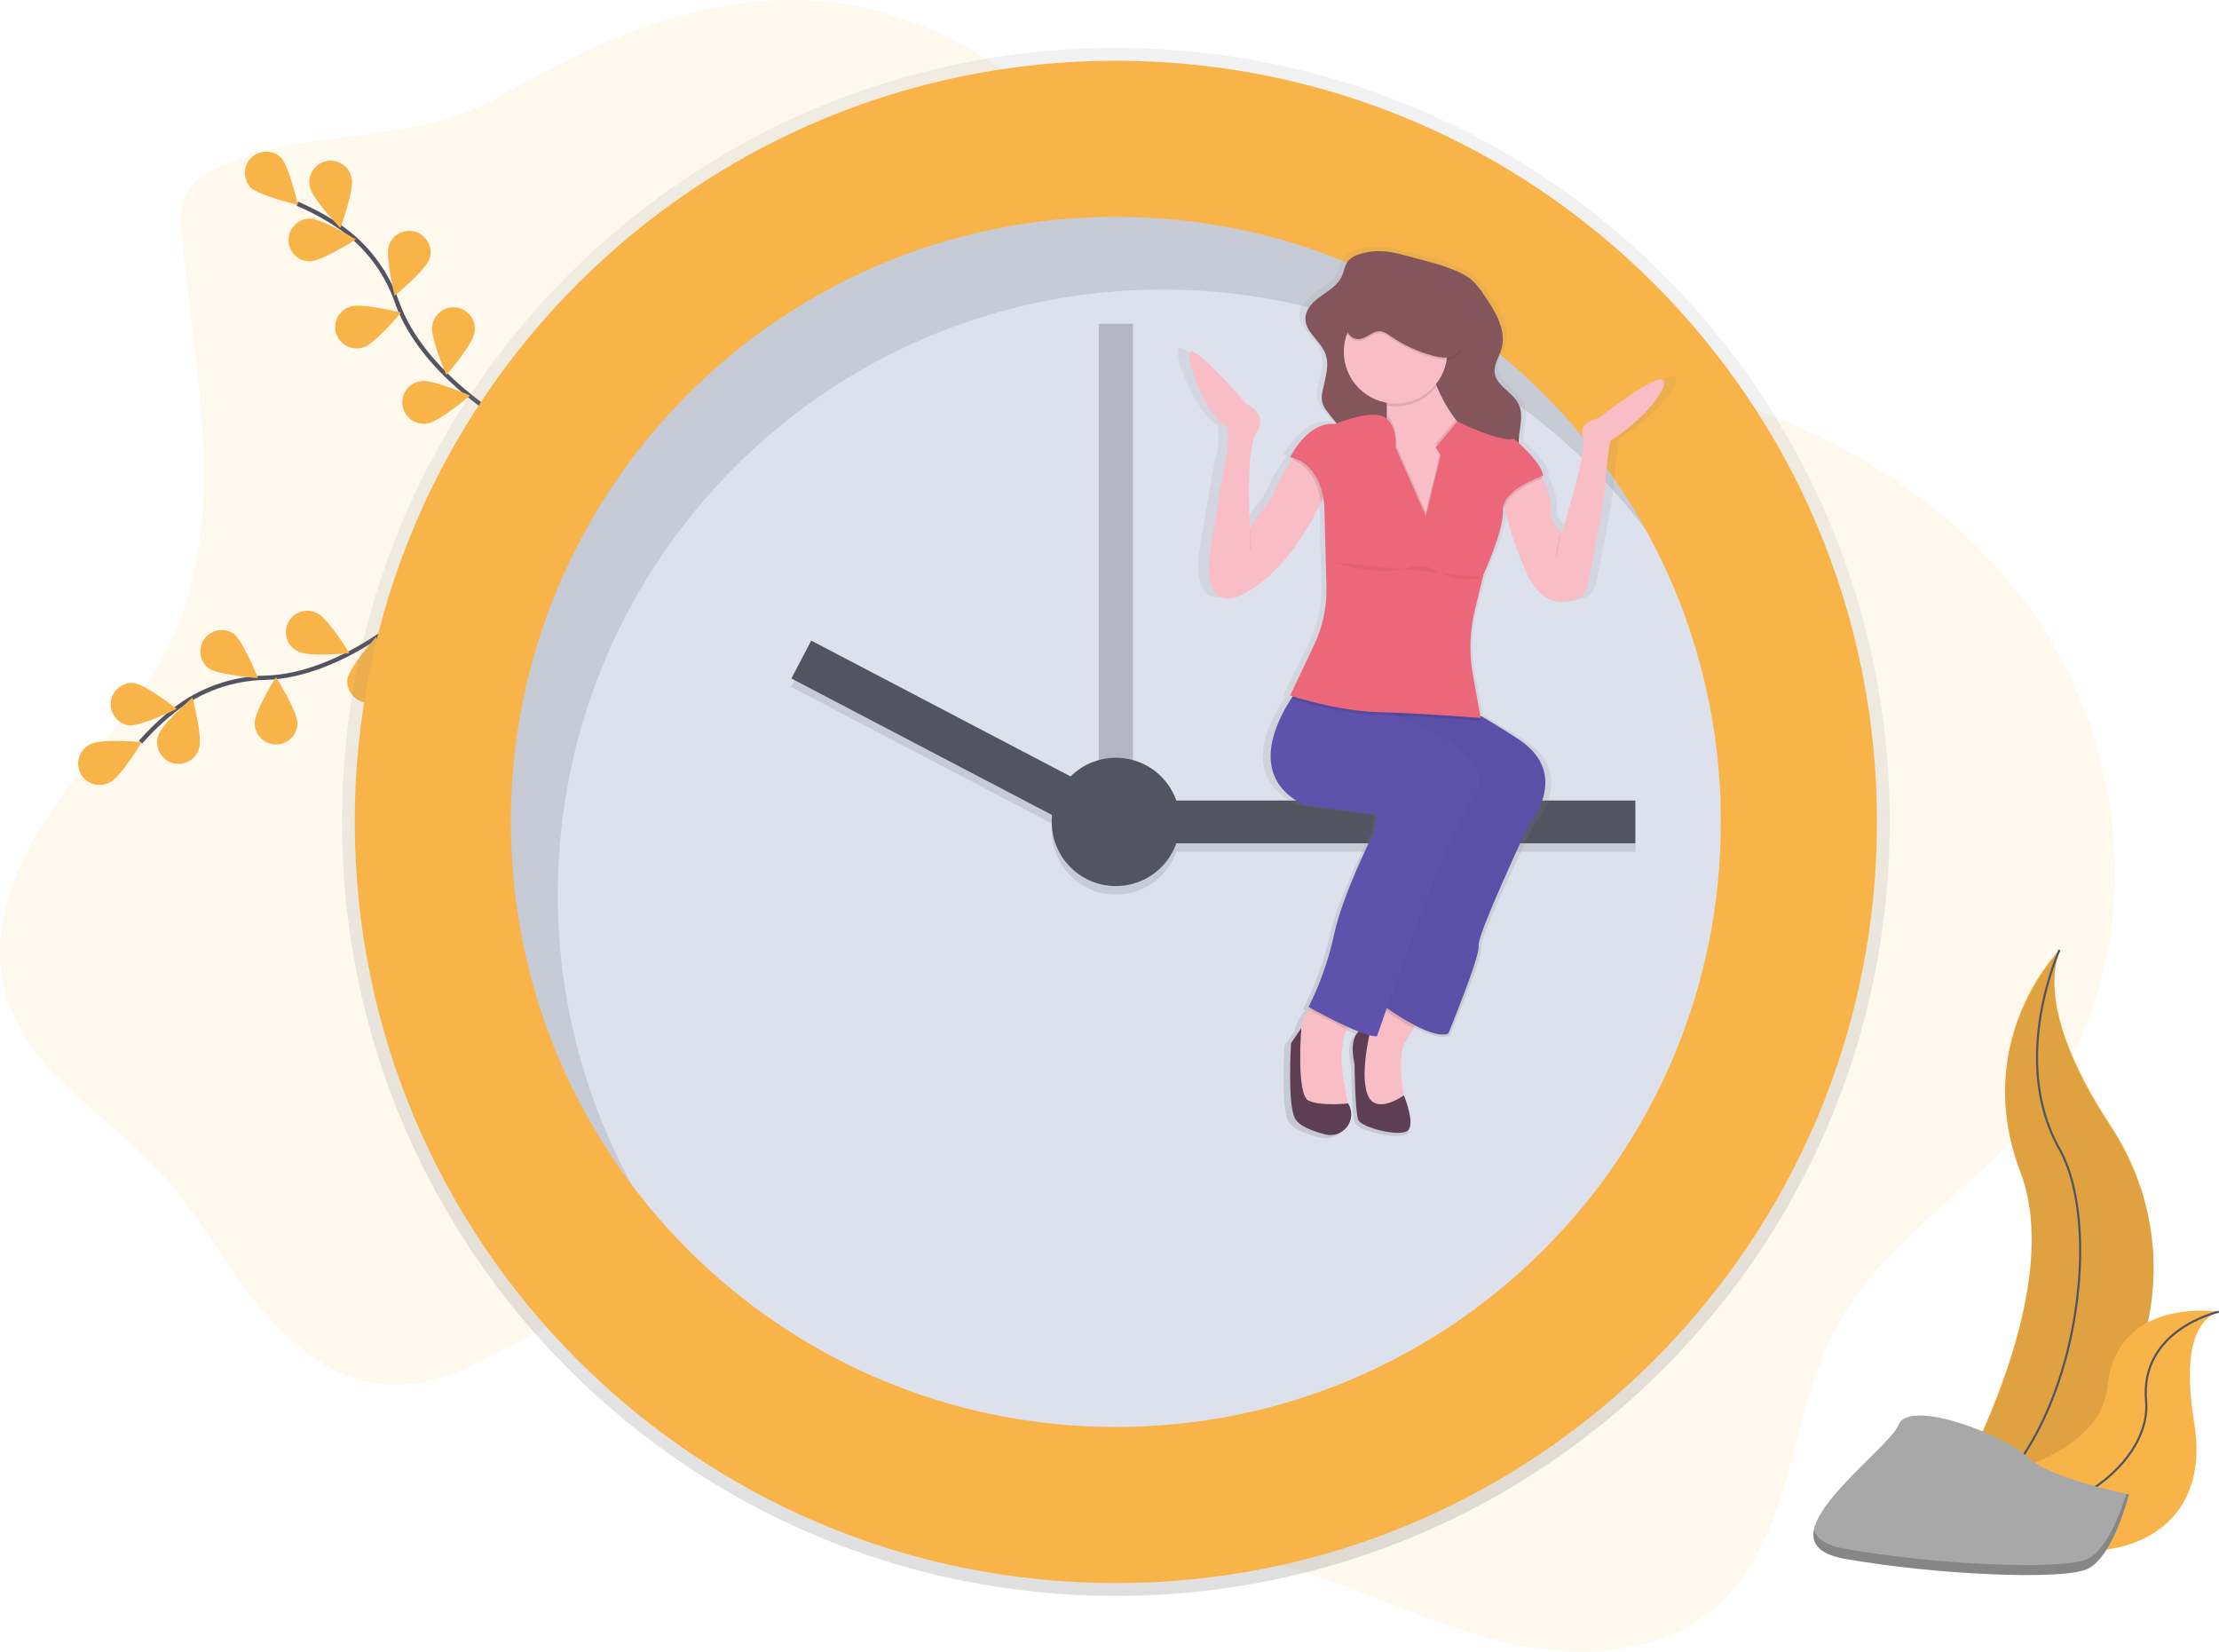
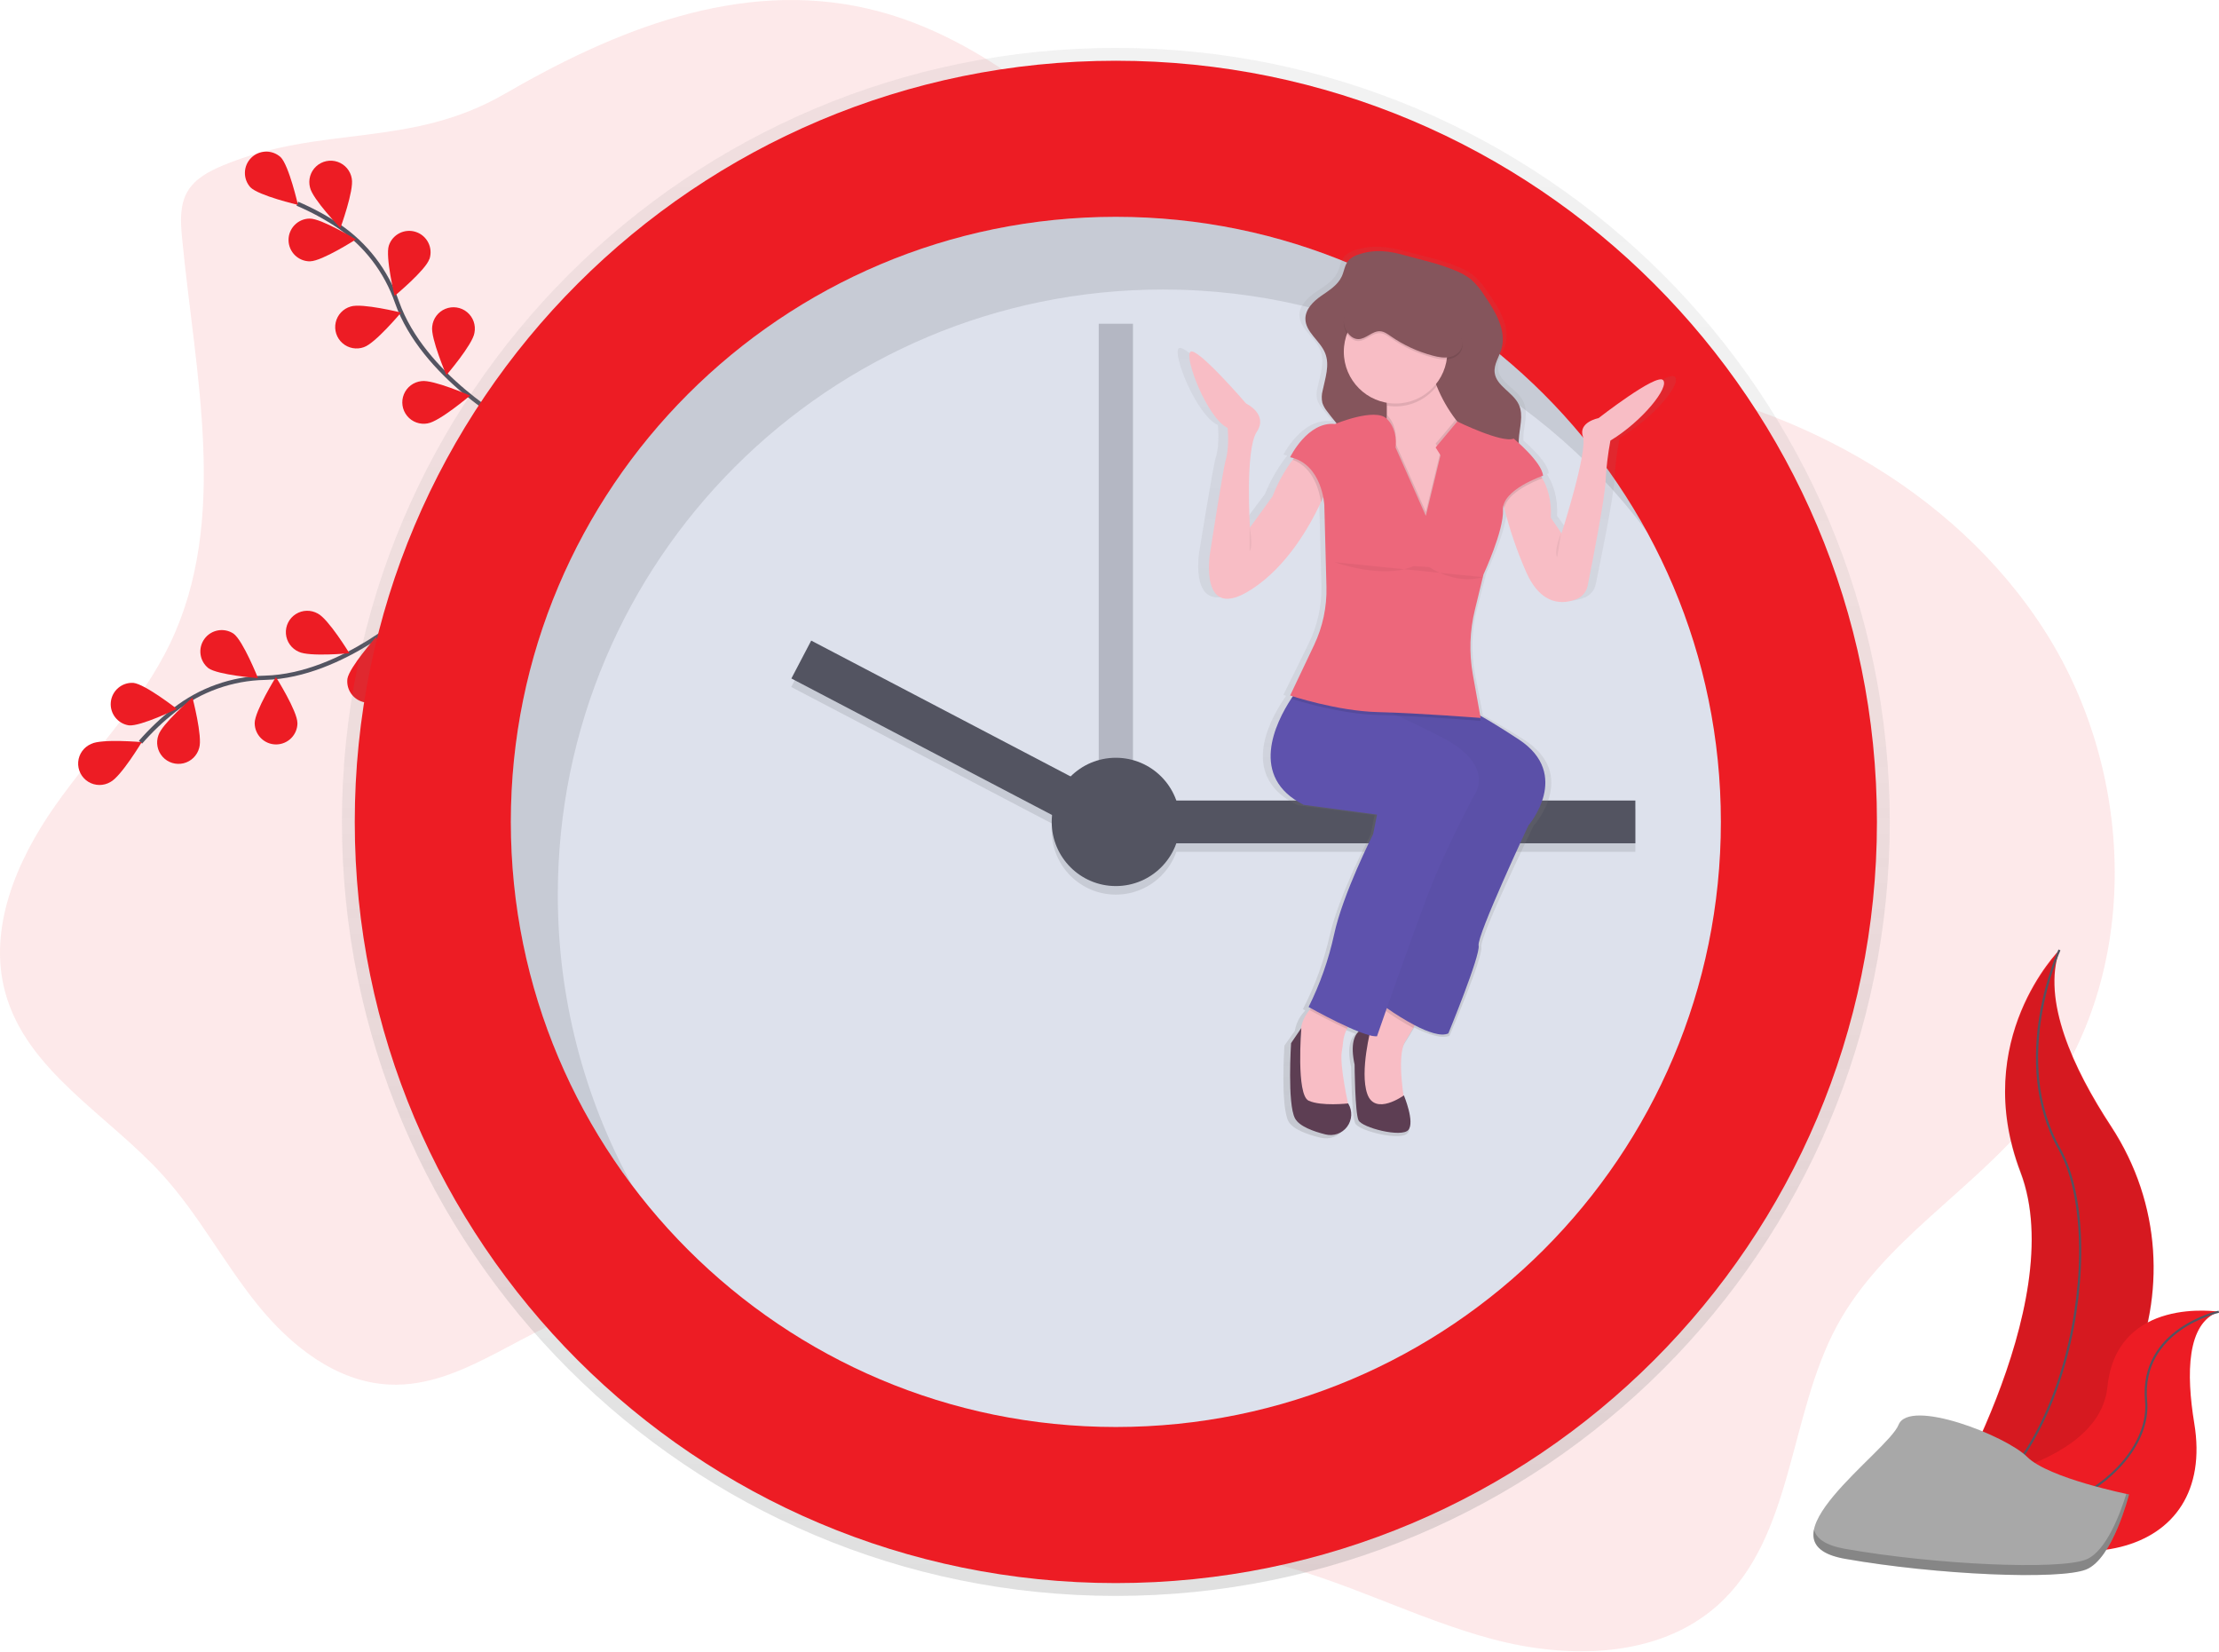
<svg xmlns="http://www.w3.org/2000/svg" xmlns:xlink="http://www.w3.org/1999/xlink" id="2b8e3008-3352-469a-8231-8c916447ef06" data-name="Layer 1" width="1037.94" height="772.29" viewBox="0 0 1037.94 772.29">
  <defs>
    <linearGradient id="60672ce7-bfbc-4a60-a482-eb57e060a9c7" x1="521.94" y1="746.41" x2="521.94" y2="22.41" gradientUnits="userSpaceOnUse">
      <stop offset="0" stop-color="gray" stop-opacity="0.25" />
      <stop offset="0.54" stop-color="gray" stop-opacity="0.12" />
      <stop offset="1" stop-color="gray" stop-opacity="0.1" />
    </linearGradient>
    <linearGradient id="b310ffb6-9937-4369-8bc9-4e3f67e27eb9" x1="748.44" y1="596.28" x2="748.44" y2="179.26" xlink:href="#60672ce7-bfbc-4a60-a482-eb57e060a9c7" />
  </defs>
-   <path d="M185.48,141.19c-6.46,2.68-13.09,6.12-16.64,12.15-3.76,6.37-3.31,14.28-2.61,21.65,6.1,63.92,22.17,131.9-5.58,189.8-13.47,28.09-36,50.6-53.92,76.11s-31.45,57.36-23.13,87.37c10.16,36.67,48.08,57,73.64,85.22,16.73,18.45,28.46,40.87,44.07,60.28s37,36.51,61.92,37.65c35.84,1.65,65-29.3,100.14-36.47,36-7.34,72.25,11.34,101.44,33.7s55.74,49.45,89.75,63.41c37.56,15.43,79.9,13.07,119.44,22.34,36,8.45,69.14,26.42,104.88,36s77.63,9,105.32-15.47c36.09-32,33.25-89,56.3-131.33,21.41-39.33,63.32-62.81,91.53-97.58,50.76-62.58,49.1-158.23,6-226.29s-121.17-109.27-201-120c-36-4.83-73.07-4.17-107.68-15.16C636.71,195.17,581.58,89.83,487,67.91,426.88,54,368.41,78.09,317.2,107.74,272.75,133.48,231.74,122,185.48,141.19Z" transform="translate(-81.08 -63.86)" fill="#f8b448" opacity="0.1" />
+   <path d="M185.48,141.19c-6.46,2.68-13.09,6.12-16.64,12.15-3.76,6.37-3.31,14.28-2.61,21.65,6.1,63.92,22.17,131.9-5.58,189.8-13.47,28.09-36,50.6-53.92,76.11s-31.45,57.36-23.13,87.37c10.16,36.67,48.08,57,73.64,85.22,16.73,18.45,28.46,40.87,44.07,60.28s37,36.51,61.92,37.65c35.84,1.65,65-29.3,100.14-36.47,36-7.34,72.25,11.34,101.44,33.7s55.74,49.45,89.75,63.41c37.56,15.43,79.9,13.07,119.44,22.34,36,8.45,69.14,26.42,104.88,36s77.63,9,105.32-15.47c36.09-32,33.25-89,56.3-131.33,21.41-39.33,63.32-62.81,91.53-97.58,50.76-62.58,49.1-158.23,6-226.29s-121.17-109.27-201-120c-36-4.83-73.07-4.17-107.68-15.16C636.71,195.17,581.58,89.83,487,67.91,426.88,54,368.41,78.09,317.2,107.74,272.75,133.48,231.74,122,185.48,141.19Z" transform="translate(-81.08 -63.86)" fill="#ed1c24" opacity="0.1" />
  <path d="M275.76,347.69S241.63,379.9,205,380.86a71.09,71.09,0,0,0-42.37,15.07A119.57,119.57,0,0,0,146.79,411" transform="translate(-81.08 -63.86)" fill="none" stroke="#535461" stroke-miterlimit="10" stroke-width="2" />
-   <path d="M123.69,411.79c4.92-2.5,23.7-.84,23.7-.84s-9.74,16.15-14.66,18.65a10,10,0,1,1-9-17.81Z" transform="translate(-81.08 -63.86)" fill="#f8b448" />
-   <path d="M143.46,383.24c5.49.58,20.35,12.18,20.35,12.18s-17,8.26-22.44,7.69a10,10,0,0,1,2.09-19.87Z" transform="translate(-81.08 -63.86)" fill="#f8b448" />
-   <path d="M190.34,360.23c4.44,3.27,11.42,20.79,11.42,20.79s-18.81-1.43-23.25-4.69a10,10,0,0,1,11.83-16.1Z" transform="translate(-81.08 -63.86)" fill="#f8b448" />
-   <path d="M229.73,350.82c4.93,2.47,14.77,18.56,14.77,18.56s-18.78,1.77-23.71-.7a10,10,0,1,1,8.94-17.86Z" transform="translate(-81.08 -63.86)" fill="#f8b448" />
-   <path d="M174.26,413.63c1.64-5.27-3.16-23.51-3.16-23.51s-14.28,12.32-15.92,17.59a10,10,0,1,0,19.08,5.92Z" transform="translate(-81.08 -63.86)" fill="#f8b448" />
-   <path d="M220.19,402c0-5.52-10.05-21.48-10.05-21.48s-9.94,16-9.93,21.54a10,10,0,0,0,20-.06Z" transform="translate(-81.08 -63.86)" fill="#f8b448" />
-   <path d="M263.28,384.64c.92-5.44-6.28-22.87-6.28-22.87s-12.51,14.12-13.42,19.56a10,10,0,0,0,19.7,3.32Z" transform="translate(-81.08 -63.86)" fill="#f8b448" />
+   <path d="M123.69,411.79c4.92-2.5,23.7-.84,23.7-.84s-9.74,16.15-14.66,18.65a10,10,0,1,1-9-17.81Z" transform="translate(-81.08 -63.86)" fill="#ed1c24" />
+   <path d="M143.46,383.24c5.49.58,20.35,12.18,20.35,12.18s-17,8.26-22.44,7.69a10,10,0,0,1,2.09-19.87Z" transform="translate(-81.08 -63.86)" fill="#ed1c24" />
+   <path d="M190.34,360.23c4.44,3.27,11.42,20.79,11.42,20.79s-18.81-1.43-23.25-4.69a10,10,0,0,1,11.83-16.1Z" transform="translate(-81.08 -63.86)" fill="#ed1c24" />
+   <path d="M229.73,350.82c4.93,2.47,14.77,18.56,14.77,18.56s-18.78,1.77-23.71-.7a10,10,0,1,1,8.94-17.86Z" transform="translate(-81.08 -63.86)" fill="#ed1c24" />
+   <path d="M174.26,413.63c1.64-5.27-3.16-23.51-3.16-23.51s-14.28,12.32-15.92,17.59a10,10,0,1,0,19.08,5.92Z" transform="translate(-81.08 -63.86)" fill="#ed1c24" />
+   <path d="M220.19,402c0-5.52-10.05-21.48-10.05-21.48s-9.94,16-9.93,21.54a10,10,0,0,0,20-.06Z" transform="translate(-81.08 -63.86)" fill="#ed1c24" />
+   <path d="M263.28,384.64c.92-5.44-6.28-22.87-6.28-22.87s-12.51,14.12-13.42,19.56a10,10,0,0,0,19.7,3.32Z" transform="translate(-81.08 -63.86)" fill="#ed1c24" />
  <path d="M320.11,262.39S279,239.81,266.78,205.22a71.09,71.09,0,0,0-27.37-35.69,119.57,119.57,0,0,0-19.24-10.4" transform="translate(-81.08 -63.86)" fill="none" stroke="#535461" stroke-miterlimit="10" stroke-width="2" />
-   <path d="M212.37,137.38c3.89,3.91,8.08,22.3,8.08,22.3s-18.36-4.3-22.25-8.22a10,10,0,0,1,14.17-14.08Z" transform="translate(-81.08 -63.86)" fill="#f8b448" />
-   <path d="M245.62,147.41c1.14,5.4-5.33,23.11-5.33,23.11s-13.07-13.59-14.21-19a10,10,0,1,1,19.55-4.12Z" transform="translate(-81.08 -63.86)" fill="#f8b448" />
-   <path d="M281.92,185c-1.74,5.23-16.27,17.26-16.27,17.26s-4.42-18.33-2.68-23.57a10,10,0,0,1,19,6.31Z" transform="translate(-81.08 -63.86)" fill="#f8b448" />
-   <path d="M303,219.55c-.83,5.45-13.12,19.76-13.12,19.76s-7.46-17.32-6.63-22.77a10,10,0,1,1,19.75,3Z" transform="translate(-81.08 -63.86)" fill="#f8b448" />
-   <path d="M226.16,186.07c5.52-.06,21.4-10.24,21.4-10.24s-16.11-9.8-21.63-9.74a10,10,0,1,0,.23,20Z" transform="translate(-81.08 -63.86)" fill="#f8b448" />
-   <path d="M251.32,226.21c5.24-1.71,17.35-16.17,17.35-16.17s-18.31-4.53-23.55-2.82a10,10,0,1,0,6.2,19Z" transform="translate(-81.08 -63.86)" fill="#f8b448" />
-   <path d="M281.12,261.87c5.46-.8,19.84-13,19.84-13s-17.28-7.56-22.73-6.76a10,10,0,1,0,2.9,19.77Z" transform="translate(-81.08 -63.86)" fill="#f8b448" />
+   <path d="M212.37,137.38c3.89,3.91,8.08,22.3,8.08,22.3s-18.36-4.3-22.25-8.22a10,10,0,0,1,14.17-14.08Z" transform="translate(-81.08 -63.86)" fill="#ed1c24" />
+   <path d="M245.62,147.41c1.14,5.4-5.33,23.11-5.33,23.11s-13.07-13.59-14.21-19a10,10,0,1,1,19.55-4.12Z" transform="translate(-81.08 -63.86)" fill="#ed1c24" />
+   <path d="M281.92,185c-1.74,5.23-16.27,17.26-16.27,17.26s-4.42-18.33-2.68-23.57a10,10,0,0,1,19,6.31Z" transform="translate(-81.08 -63.86)" fill="#ed1c24" />
+   <path d="M303,219.55c-.83,5.45-13.12,19.76-13.12,19.76s-7.46-17.32-6.63-22.77a10,10,0,1,1,19.75,3Z" transform="translate(-81.08 -63.86)" fill="#ed1c24" />
+   <path d="M226.16,186.07c5.52-.06,21.4-10.24,21.4-10.24s-16.11-9.8-21.63-9.74a10,10,0,1,0,.23,20Z" transform="translate(-81.08 -63.86)" fill="#ed1c24" />
+   <path d="M251.32,226.21c5.24-1.71,17.35-16.17,17.35-16.17s-18.31-4.53-23.55-2.82a10,10,0,1,0,6.2,19Z" transform="translate(-81.08 -63.86)" fill="#ed1c24" />
+   <path d="M281.12,261.87c5.46-.8,19.84-13,19.84-13s-17.28-7.56-22.73-6.76a10,10,0,1,0,2.9,19.77Z" transform="translate(-81.08 -63.86)" fill="#ed1c24" />
  <circle cx="521.94" cy="384.41" r="362" fill="url(#60672ce7-bfbc-4a60-a482-eb57e060a9c7)" />
-   <circle cx="521.94" cy="384.41" r="356" fill="#f8b448" />
+   <circle cx="521.94" cy="384.41" r="356" fill="#ed1c24" />
  <circle cx="521.94" cy="384.41" r="283" fill="#dde1ec" />
  <rect x="513.94" y="151.41" width="16" height="250" fill="#535461" opacity="0.3" />
  <g opacity="0.1">
    <rect x="538.94" y="378.41" width="226" height="20" />
    <rect x="516.95" y="333.31" width="20" height="160.52" transform="translate(-164.99 624.63) rotate(-62.36)" />
    <circle cx="521.94" cy="388.41" r="30" />
  </g>
  <rect x="538.94" y="374.41" width="226" height="20" fill="#535461" />
  <rect x="446.69" y="399.57" width="160.52" height="20" transform="translate(169.1 -261.59) rotate(27.64)" fill="#535461" />
  <circle cx="521.94" cy="384.41" r="30" fill="#535461" />
  <g opacity="0.1">
    <path d="M342,482.27c0-156.3,126.7-283,283-283A282.56,282.56,0,0,1,851.16,312.11C803,224.59,710,165.27,603,165.27c-156.3,0-283,126.7-283,283a281.74,281.74,0,0,0,56.87,170.16A281.71,281.71,0,0,1,342,482.27Z" transform="translate(-81.08 -63.86)" />
  </g>
  <path d="M864.5,240.09c-3.36-3.23-31.64,18-31.64,18s-10.07,1.84-7.67,8.75-10.55,45.61-10.55,45.61l-5.27-7.37c.51-8.65-1.87-14.78-4.19-18.6-.19-.31-.38-.61-.57-.89l.92-.32c-.35-4.72-7.9-11.91-11.91-15.43,0-.51,0-1,0-1.52.25-5.64,2.51-11.59,0-16.7-2.84-5.83-11.15-8.76-11.85-15.16-.42-3.82,2.16-7.27,3.3-10.95,2.72-8.8-2.93-17.78-8.33-25.36a35.47,35.47,0,0,0-6.61-7.62,32.08,32.08,0,0,0-7.94-4.24c-7.91-3.2-16-4.81-24.16-7-7.83-2.08-15.05-3.07-23-.46a11.31,11.31,0,0,0-5,2.87c-1.89,2.12-2.14,5.14-3.38,7.67-2,4.07-6.31,6.5-10.12,9.11s-7.63,6.19-7.65,10.69c0,6.39,7.3,10.41,9.74,16.36,2.28,5.54,0,11.71-1.27,17.55a11.79,11.79,0,0,0-.15,5.79,12.44,12.44,0,0,0,2.24,3.9c1.51,2,3.13,3.86,4.74,5.76l-.74.29c-13.42-1.38-22.05,15.66-22.05,15.66.62.13,1.21.28,1.79.45l-.57.74a72.75,72.75,0,0,0-9.85,17.23l-11,14.74s-2.4-36.86,3.36-45.15-5.27-13.36-5.27-13.36-24-26.72-27.33-24.42,8.15,31.33,18.22,35.94c0,0,1,9.21-1,15.2-1.21,3.79-7.67,43.77-7.67,43.77s-5.75,33.63,20.62,17c17.13-10.78,28.2-29.34,33.84-41q.59-1.23,1.11-2.35a28.15,28.15,0,0,1,.53,3.75l1,38.53a58.48,58.48,0,0,1-6.06,27.52L681.36,388.9l1.31.4-.79,1.14c-7.74,11.39-20.9,37,6.19,50.05l36,4.61-1.92,9.21s-14.86,28.1-19.18,47.45a142.19,142.19,0,0,1-12.47,34.09l1.11.59c-.23.26-.47.53-.7.81a17.38,17.38,0,0,0-4.16,8.72l-4.88,6.92s-1.92,28.56,1.92,35.48c2.1,3.78,9.07,6.18,15,7.58,8.8,2.09,15.9-7,11.23-14.49l-.06-.1h-.09c-1-4.65-4.06-19.08-3.06-24.56.28-1.56.54-3.11.67-4.69a16.58,16.58,0,0,1,1.86-5.93c.16-.31.33-.61.5-.91l.52.22c1.61.69,3.2,1.34,4.71,1.91-2.34,2.13-4,6.54-2,15.61,0,0,.19,22.69,1.92,26.26s21.09,8.29,24.45,4.61-2.16-16.36-2.16-16.36l-.17.12c-1.11-7.35-2.48-20.51.89-25.69,1.36-2.09,2.68-4.25,3.86-6.27l.73-1.25h0c6.26,3.12,12.88,5.47,16.5,3.84,0,0,15.82-36.86,14.86-41.46s24.45-56.67,24.45-56.67,21.57-24-4.79-40.54c-8.37-5.27-14.47-8.81-18.9-11.2L771,379a70.92,70.92,0,0,1,1-30.66L776,333.08h0l.33-1.3s10.07-20.73,9.59-30.41a7,7,0,0,1,.25-2.23c.11.46.23.94.36,1.44a185.88,185.88,0,0,0,10.42,29.36c7.65,17.26,19,15.89,25.22,13.44a8.61,8.61,0,0,0,5.31-6.22c2.24-10.74,8.39-40.83,8.78-49.14a139.79,139.79,0,0,1,2.4-19.35C854.44,259.44,867.86,243.32,864.5,240.09Z" transform="translate(-81.08 -63.86)" fill="url(#b310ffb6-9937-4369-8bc9-4e3f67e27eb9)" />
  <path d="M747.11,535.31s-2.11,4.23-5,9.31c-1.13,2-2.39,4.15-3.68,6.22-4.57,7.31,0,30.6,0,30.6l-10,1.37-10-5-1.83-16.9V548.55L728,535.8l5-5.52Z" transform="translate(-81.08 -63.86)" fill="#f8bdc5" />
  <g opacity="0.1">
    <path d="M747.11,535.31s-2.11,4.23-5,9.31a123.85,123.85,0,0,1-12.78-7.86l-.88-.62-.47-.34,5-5.52Z" transform="translate(-81.08 -63.86)" />
  </g>
  <path d="M796,449.89s-24.21,51.61-23.29,56.18-14.16,41.11-14.16,41.11c-3.44,1.62-9.76-.71-15.72-3.8a123.23,123.23,0,0,1-13-8l-.88-.62-.53-.38,39.74-110.08L733,398.51l-2.6-1.91L714.68,385l48,8.68s1.67-.21,10.5,4.73c4.24,2.37,10.13,5.92,18.27,11.26C816.54,426.14,796,449.89,796,449.89Z" transform="translate(-81.08 -63.86)" fill="#5e52ad" />
  <g opacity="0.03">
    <path d="M796,449.89s-24.21,51.61-23.29,56.18-14.16,41.11-14.16,41.11c-3.44,1.62-9.76-.71-15.72-3.8a123.23,123.23,0,0,1-13-8l-.88-.62-.53-.38,39.74-110.08L733,398.51l-2.6-1.91L714.68,385l48,8.68s1.67-.21,10.5,4.73c4.24,2.37,10.13,5.92,18.27,11.26C816.54,426.14,796,449.89,796,449.89Z" transform="translate(-81.08 -63.86)" />
  </g>
  <path d="M722.45,544.44s-11.88-1.83-7.76,17.36c0,0,.18,22.5,1.83,26s20.1,8.22,23.29,4.57-2.06-16.21-2.06-16.21-13.47,9.82-17.13-.69S722.45,544.44,722.45,544.44Z" transform="translate(-81.08 -63.86)" fill="#5d3e53" />
  <path d="M714.22,540.79a14.4,14.4,0,0,0-3.11,4.32,16.92,16.92,0,0,0-1.77,5.88c-.12,1.56-.37,3.11-.63,4.65-1.14,6.51,3.23,25.8,3.23,25.8l-17.36,2.74-6.39-6.85-1.37-15.07a54.61,54.61,0,0,0,2.74-16c0-3.93,2-7.44,4-10a27.5,27.5,0,0,1,4.63-4.59S717.88,537.59,714.22,540.79Z" transform="translate(-81.08 -63.86)" fill="#f8bdc5" />
  <g opacity="0.1">
    <path d="M714.22,540.79a14.4,14.4,0,0,0-3.11,4.32c-7.11-3.21-14.58-7.26-17.3-8.76l-.21-.11a27.5,27.5,0,0,1,4.63-4.59S717.88,537.59,714.22,540.79Z" transform="translate(-81.08 -63.86)" />
  </g>
  <path d="M770.41,436.19S759,457.66,751.68,475.47c-4.8,11.7-14.72,39.56-21,57.3l-.92,2.62c-2.76,7.85-4.6,13.16-4.6,13.16a11.89,11.89,0,0,1-3.59-.53c-1.08-.29-2.29-.68-3.58-1.16l-1.45-.55c-1.44-.56-3-1.21-4.49-1.89-7.26-3.24-15-7.46-17.81-9l-1.06-.59A144.48,144.48,0,0,0,705.09,501c4.11-19.18,18.27-47,18.27-47l1.83-9.14-34.26-4.57c-25.81-12.9-13.27-38.33-5.9-49.62A66.66,66.66,0,0,1,689.1,385L716.51,391s4.32,1.38,13.92,5.63l4.41,2c5.38,2.47,12,5.65,20,9.73C781.82,422,770.41,436.19,770.41,436.19Z" transform="translate(-81.08 -63.86)" fill="#5e52ad" />
  <path d="M711.77,580.07a9.7,9.7,0,0,1-10.7,14.36c-5.61-1.39-12.26-3.77-14.26-7.52-3.65-6.85-1.83-35.17-1.83-35.17l4.8-7.08s-2.51,31.29,3.43,34,18.5,1.27,18.5,1.27Z" transform="translate(-81.08 -63.86)" fill="#5d3e53" />
  <path d="M716.63,182.86a10.68,10.68,0,0,0-4.8,2.85c-1.8,2.1-2,5.1-3.22,7.61-1.9,4-6,6.45-9.64,9s-7.27,6.14-7.29,10.6c0,6.34,7,10.32,9.28,16.21,2.17,5.5,0,11.61-1.21,17.4a12.15,12.15,0,0,0-.14,5.74,12.47,12.47,0,0,0,2.14,3.87c4.41,6,9.89,11.32,12.84,18.15,2.24,5.19,2.86,10.92,3.45,16.55.85,8.1,1.7,16.35.16,24.35a2.46,2.46,0,0,0,0,1.47,2.28,2.28,0,0,0,1.17,1,24,24,0,0,0,32.49-12c2-4.53,2.77-10,6.73-12.94a3.37,3.37,0,0,1,1.61-.73,4.71,4.71,0,0,1,2.6.87c5.14,2.78,11.37,2.86,17.1,1.72,3.46-.69,7-1.92,9.29-4.62,4.51-5.36,2-13.37,2.3-20.36.24-5.59,2.39-11.49,0-16.55-2.7-5.78-10.63-8.68-11.29-15-.4-3.78,2.06-7.21,3.15-10.85,2.59-8.73-2.79-17.63-7.93-25.14a34.81,34.81,0,0,0-6.29-7.55,30.19,30.19,0,0,0-7.56-4.2c-7.53-3.17-15.21-4.77-23-6.93C731.11,181.25,724.24,180.26,716.63,182.86Z" transform="translate(-81.08 -63.86)" fill="#85555c" />
  <path d="M754.88,313.32H728.38V270.38a80,80,0,0,0,1.38-12.5c0-1.41,0-2.85,0-4.3-.25-5.12-1.31-10.23-4.09-13.35-7.31-8.22,23.75-6.85,23.75-6.85a77.31,77.31,0,0,0,3.7,11.06,67.25,67.25,0,0,0,8.9,15.67,36.26,36.26,0,0,0,12.07,10.27C792.33,279.52,754.88,313.32,754.88,313.32Z" transform="translate(-81.08 -63.86)" fill="#f8bdc5" />
  <g opacity="0.1">
    <path d="M753.09,244.44a24.25,24.25,0,0,1-23.36,9.14c-.25-5.12-1.31-10.23-4.09-13.35-7.31-8.22,23.75-6.85,23.75-6.85A77.31,77.31,0,0,0,753.09,244.44Z" transform="translate(-81.08 -63.86)" />
  </g>
  <circle cx="652.78" cy="164.51" r="24.21" fill="#f8bdc5" />
  <path d="M834.35,269.93a143.91,143.91,0,0,0-2.28,19.18c-.37,8.23-6.23,38.07-8.37,48.72a8.45,8.45,0,0,1-5.06,6.17c-5.94,2.43-16.74,3.79-24-13.32a189.36,189.36,0,0,1-9.93-29.1,78.65,78.65,0,0,1-2-10.18l16-8.68a19.71,19.71,0,0,1,3.78,4.85c2.21,3.79,4.48,9.87,4,18.44l5,7.31s12.33-38.37,10-45.22,7.31-8.68,7.31-8.68,26.95-21,30.15-17.81S849.42,260.79,834.35,269.93Z" transform="translate(-81.08 -63.86)" fill="#f8bdc5" />
  <path d="M703.26,288.2a108,108,0,0,1-4.3,10.5c-5.38,11.57-15.92,30-32.24,40.66-25.12,16.44-19.64-16.9-19.64-16.9s6.15-39.64,7.31-43.39c1.83-5.94.91-15.07.91-15.07-9.59-4.57-20.55-33.34-17.36-35.63s26,24.21,26,24.21,10.51,5,5,13.25-3.2,44.76-3.2,44.76L676.31,296a72.9,72.9,0,0,1,9.39-17.08c2-2.73,3.4-4.38,3.4-4.38Z" transform="translate(-81.08 -63.86)" fill="#f8bdc5" />
  <g opacity="0.1">
    <path d="M802.5,287.57c-3.36,1.24-16.37,6.49-17.81,14a78.65,78.65,0,0,1-2-10.18l16-8.68A19.71,19.71,0,0,1,802.5,287.57Z" transform="translate(-81.08 -63.86)" />
  </g>
  <g opacity="0.1">
    <path d="M703.26,288.2a108,108,0,0,1-4.3,10.5c-.62-4.52-3.17-16.08-13.26-19.81,2-2.73,3.4-4.38,3.4-4.38Z" transform="translate(-81.08 -63.86)" />
  </g>
  <g opacity="0.1">
    <path d="M754.88,313.32H728.38V270.38a80,80,0,0,0,1.38-12.5c5.45,5.26,4.1,13.41,4.1,13.41l14.16,32L754.88,275l-2.28-3.65,9.4-11.18a36.26,36.26,0,0,0,12.07,10.27C792.33,279.52,754.88,313.32,754.88,313.32Z" transform="translate(-81.08 -63.86)" />
  </g>
  <g opacity="0.1">
    <path d="M773.6,401s-20.76-1.65-38.77-2.43l-1.81-.08c-2.56-.1-5-.18-7.39-.24-17.48-.42-37.25-6.53-40.61-7.6A66.66,66.66,0,0,1,689.1,385L716.51,391s4.32,1.38,13.92,5.63L714.68,385l48,8.68s1.67-.21,10.5,4.73Z" transform="translate(-81.08 -63.86)" />
  </g>
  <path d="M754.88,276.78l-2.28-3.65L762.74,261s20.91,10.25,26.39,8c0,0,13.25,11,13.7,17.36,0,0-19.18,6.39-18.73,16S775,332.5,775,332.5l-4,16.42a73.09,73.09,0,0,0-1,30.4l3.65,20.33s-28.78-2.28-48-2.74-41.11-7.76-41.11-7.76l11.21-23.59a60,60,0,0,0,5.78-27.28l-1-38.19s-.91-19.18-16-22.38c0,0,8.22-16.9,21-15.53,0,0,18.62-7.77,24.15-2.52s4.17,13.48,4.17,13.48l14.16,32Z" transform="translate(-81.08 -63.86)" fill="#ed677b" />
  <g opacity="0.1">
    <path d="M716.39,223.38c3.67,0,6.55-3.89,10.22-3.69,1.9.1,3.53,1.31,5.1,2.4a62.25,62.25,0,0,0,19.51,9c2.71.72,5.58,1.26,8.3.6s5.27-2.8,5.58-5.59a9.53,9.53,0,0,0-.48-3.63,44.87,44.87,0,0,0-19.54-25.79c-3.8-2.33-8.44-4.11-12.65-2.65-3.8,1.31-6.25,4.87-9,7.8a34.2,34.2,0,0,1-7,5.68c-2,1.21-5,2-6.15,4.22C708.11,215.87,711.52,223.34,716.39,223.38Z" transform="translate(-81.08 -63.86)" />
  </g>
  <path d="M716.39,222.47c3.67,0,6.55-3.89,10.22-3.69,1.9.1,3.53,1.31,5.1,2.4a62.25,62.25,0,0,0,19.51,9c2.71.72,5.58,1.26,8.3.6s5.27-2.8,5.58-5.59a9.53,9.53,0,0,0-.48-3.63,44.87,44.87,0,0,0-19.54-25.79c-3.8-2.33-8.44-4.11-12.65-2.65-3.8,1.31-6.25,4.87-9,7.8a34.2,34.2,0,0,1-7,5.68c-2,1.21-5,2-6.15,4.22C708.11,215,711.52,222.42,716.39,222.47Z" transform="translate(-81.08 -63.86)" fill="#85555c" />
  <path d="M705.32,326.79s22.38,8.22,37,1.83l7.31.46s12.15,8.52,25,4.71" transform="translate(-81.08 -63.86)" opacity="0.05" />
  <path d="M811.29,313.09s-3.65,8.68-1.83,11.42" transform="translate(-81.08 -63.86)" opacity="0.05" />
  <path d="M665.58,310.35s1.83,8.68,0,11.42" transform="translate(-81.08 -63.86)" opacity="0.05" />
-   <path d="M1044.4,508.14s-41.84,41.84-18.22,103.92S985.7,777.38,985.7,777.38s.69-.1,2-.32c85.93-15.17,128.62-113.44,80.84-186.45C1050.73,563.46,1036.15,531.62,1044.4,508.14Z" transform="translate(-81.08 -63.86)" fill="#f8b448" />
+   <path d="M1044.4,508.14s-41.84,41.84-18.22,103.92S985.7,777.38,985.7,777.38s.69-.1,2-.32c85.93-15.17,128.62-113.44,80.84-186.45C1050.73,563.46,1036.15,531.62,1044.4,508.14Z" transform="translate(-81.08 -63.86)" fill="#ed1c24" />
  <path d="M1044.4,508.84s-41.84,41.84-18.22,103.92S985.7,778.07,985.7,778.07s.69-.1,2-.32c85.93-15.17,128.62-113.44,80.84-186.45C1050.73,564.16,1036.15,532.32,1044.4,508.84Z" transform="translate(-81.08 -63.86)" opacity="0.1" />
  <path d="M1044.4,508.14s-23.62,51.28,0,93.12,4,159.25-58.71,176.12" transform="translate(-81.08 -63.86)" fill="none" stroke="#535461" stroke-miterlimit="10" />
-   <path d="M1118.92,677.36s-47.74-7.6-52.09,35.18S975,761.25,975,761.25l1.64,1.09c72.2,47.4,141.23,30.19,130.82-32.75C1103.62,706.2,1103.94,682.7,1118.92,677.36Z" transform="translate(-81.08 -63.86)" fill="#f8b448" />
+   <path d="M1118.92,677.36s-47.74-7.6-52.09,35.18S975,761.25,975,761.25l1.64,1.09c72.2,47.4,141.23,30.19,130.82-32.75C1103.62,706.2,1103.94,682.7,1118.92,677.36Z" transform="translate(-81.08 -63.86)" fill="#ed1c24" />
  <path d="M1118.92,677.36s-37.06,8.13-34,41.83-55,74.09-109.88,42.07" transform="translate(-81.08 -63.86)" fill="none" stroke="#535461" stroke-miterlimit="10" />
  <path d="M1076.92,762.81s-37.6-7.52-47.63-17.55-55.15-27.57-60.16-15-67.68,55.15-25.07,62.67,100.27,10,112.8,5S1076.92,762.81,1076.92,762.81Z" transform="translate(-81.08 -63.86)" fill="#a8a8a8" />
  <path d="M944.06,788.24c42.62,7.52,100.27,10,112.8,5,9.55-3.82,16.18-22.16,18.8-30.7l1.25.26s-7.52,30.08-20.05,35.09-70.19,2.51-112.8-5c-12.3-2.17-15.82-7.27-14.49-13.72C930.61,783.38,934.9,786.62,944.06,788.24Z" transform="translate(-81.08 -63.86)" opacity="0.2" />
</svg>
